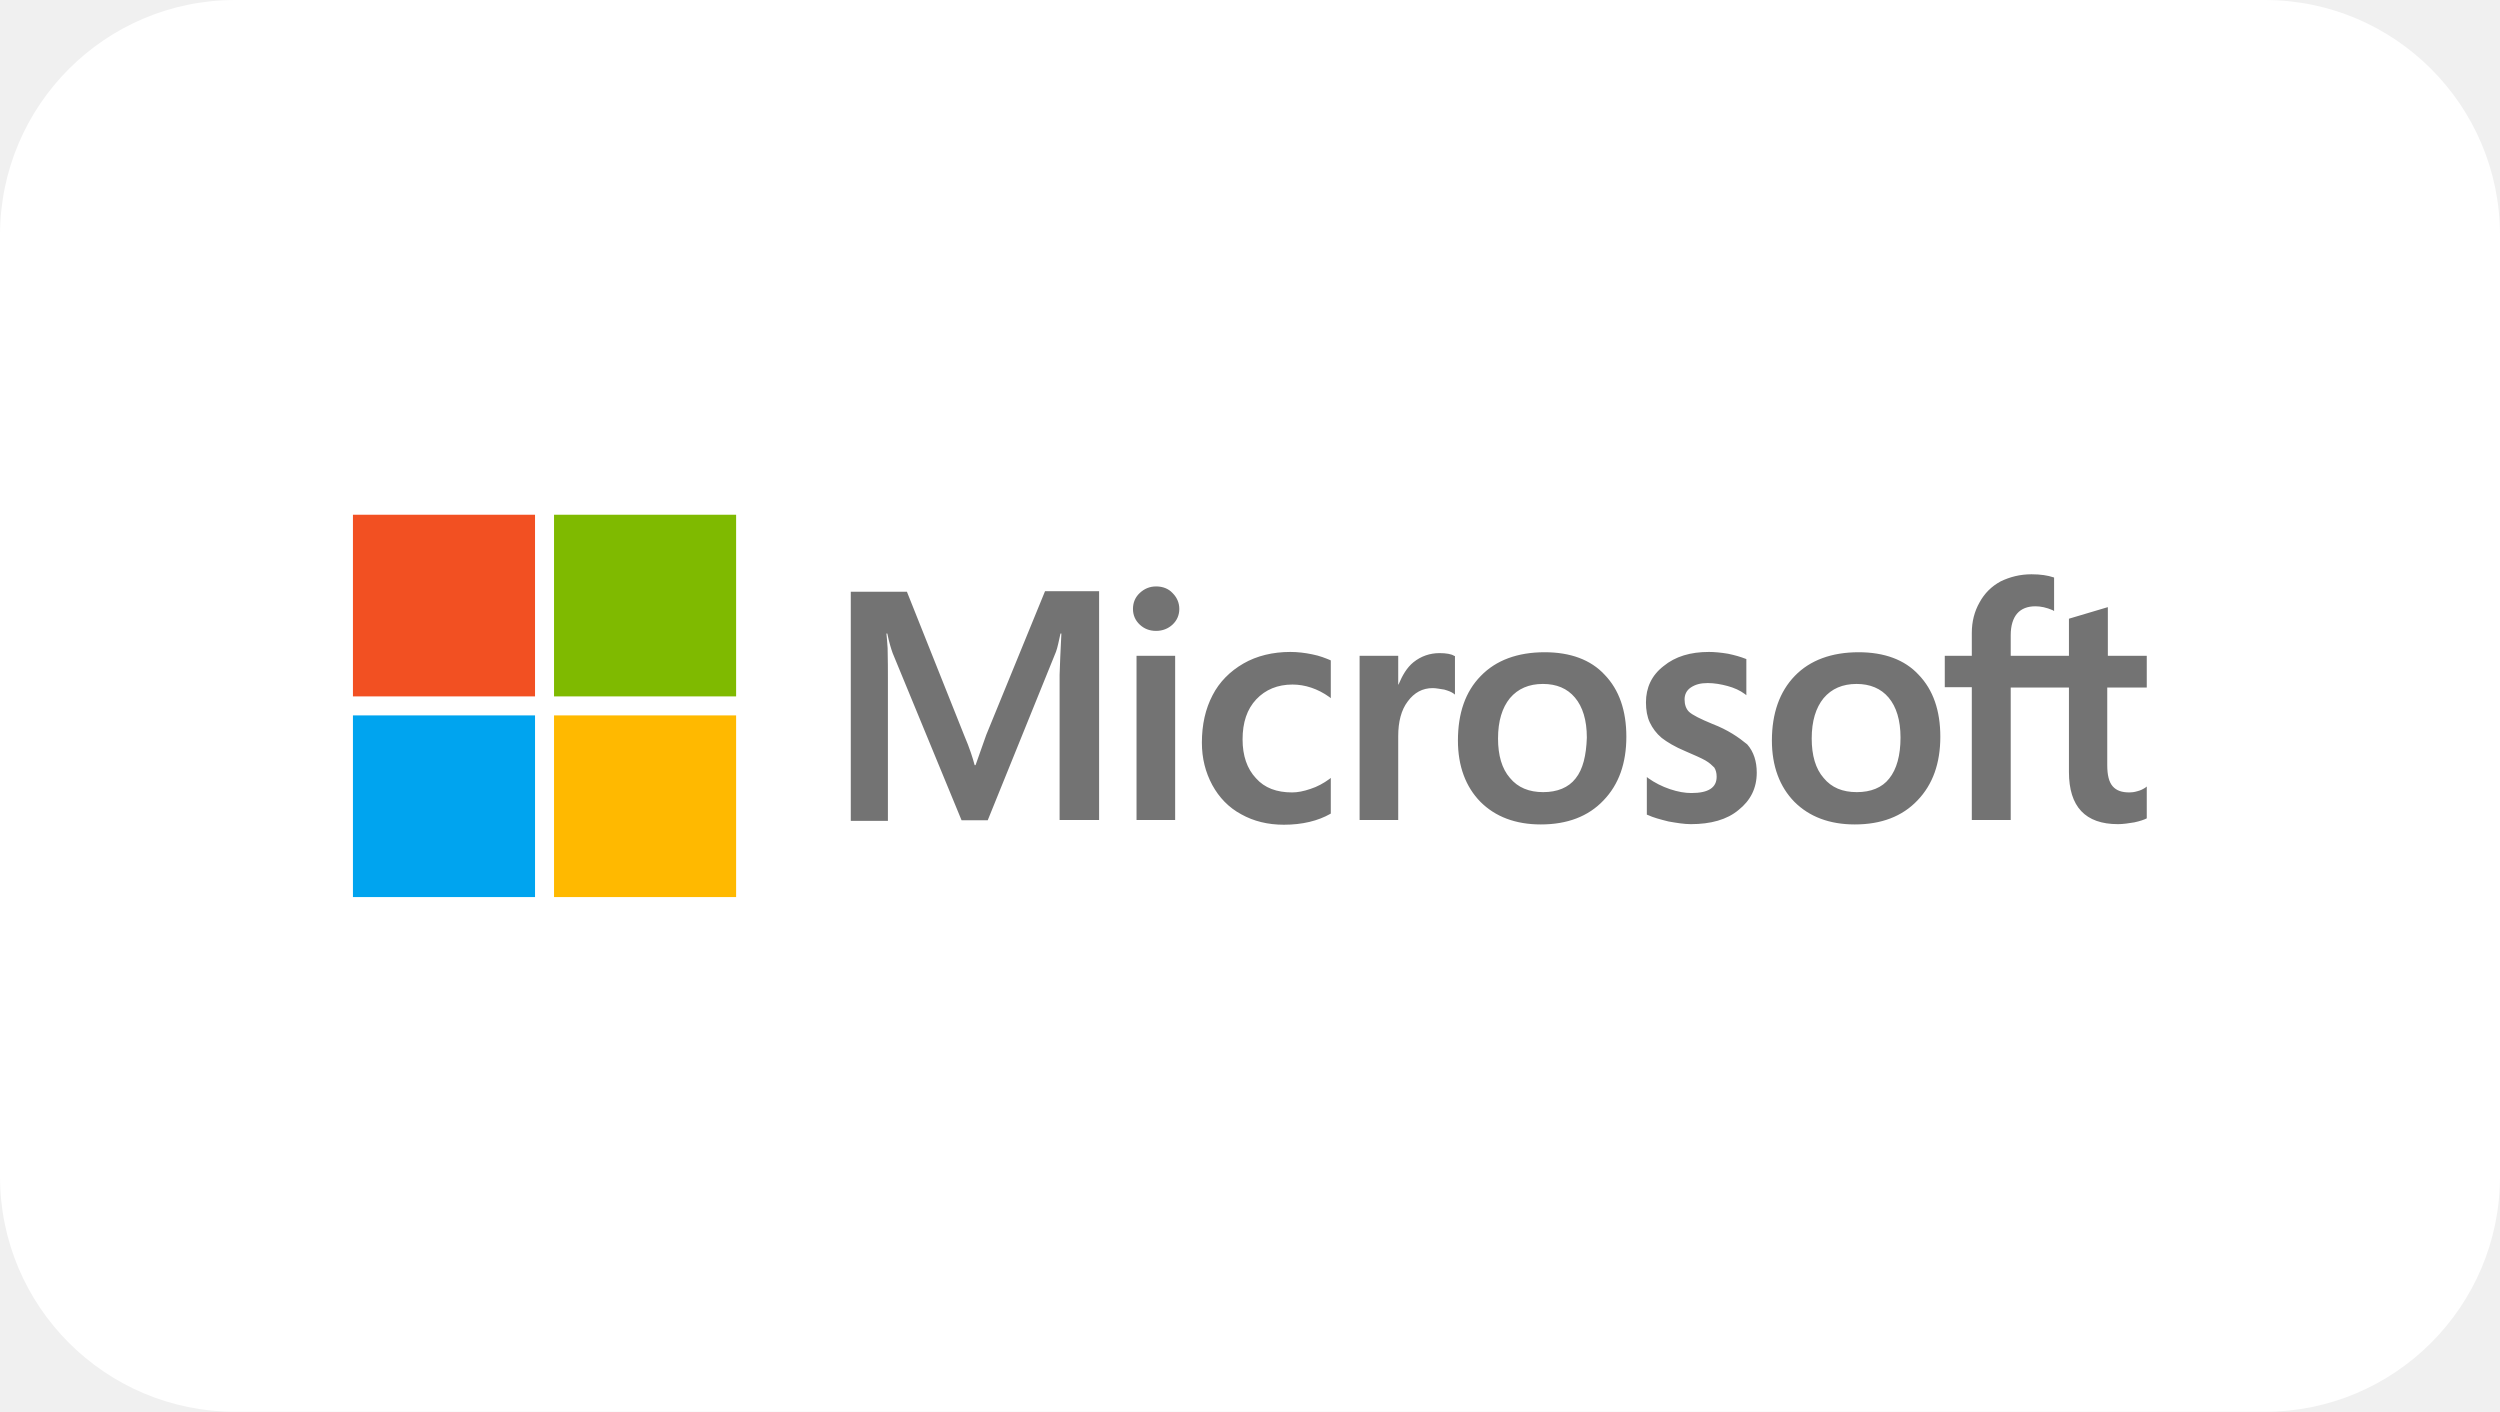
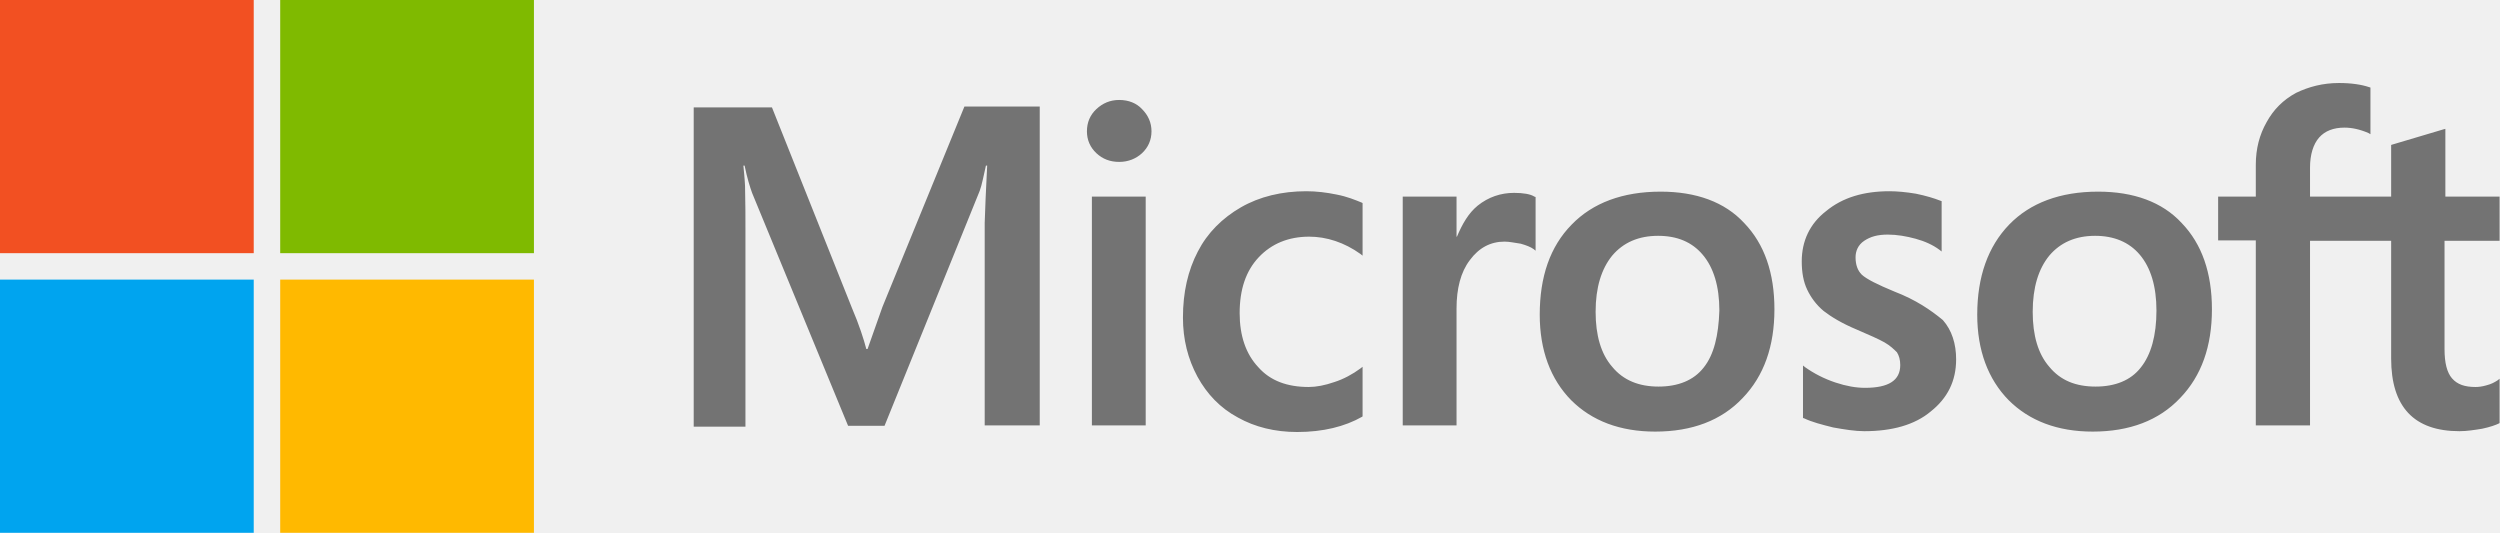
- <svg xmlns="http://www.w3.org/2000/svg" width="170" height="96" viewBox="0 0 170 96" fill="none">
-   <rect width="170" height="96" rx="16" fill="white" />
-   <g clip-path="url(#clip0_8_202)">
-     <path d="M67.064 49.975L66.337 52.031H66.276C66.155 51.567 65.933 50.862 65.569 50.016L61.671 40.24H57.853V55.82H60.378V46.206C60.378 45.602 60.378 44.916 60.358 44.07C60.337 43.647 60.297 43.324 60.277 43.082H60.337C60.459 43.687 60.6 44.13 60.701 44.412L65.387 55.78H67.165L71.81 44.312C71.911 44.05 72.012 43.526 72.113 43.082H72.174C72.113 44.231 72.073 45.259 72.053 45.884V55.76H74.739V40.2H71.063L67.064 49.975V49.975ZM77.284 44.594H79.91V55.76H77.284V44.594ZM78.617 39.877C78.173 39.877 77.809 40.039 77.506 40.321C77.203 40.603 77.042 40.966 77.042 41.409C77.042 41.833 77.203 42.195 77.506 42.477C77.809 42.76 78.173 42.901 78.617 42.901C79.062 42.901 79.445 42.739 79.728 42.477C80.031 42.195 80.193 41.833 80.193 41.409C80.193 40.986 80.031 40.623 79.728 40.321C79.466 40.039 79.082 39.877 78.617 39.877V39.877ZM89.222 44.493C88.737 44.392 88.232 44.332 87.747 44.332C86.555 44.332 85.465 44.594 84.556 45.118C83.647 45.642 82.92 46.367 82.455 47.274C81.97 48.202 81.728 49.27 81.728 50.499C81.728 51.567 81.97 52.515 82.435 53.381C82.899 54.228 83.546 54.913 84.414 55.377C85.242 55.84 86.212 56.082 87.303 56.082C88.555 56.082 89.626 55.82 90.474 55.336L90.494 55.316V52.898L90.393 52.978C90.009 53.26 89.565 53.502 89.121 53.643C88.656 53.805 88.232 53.885 87.868 53.885C86.818 53.885 85.99 53.583 85.404 52.918C84.798 52.273 84.495 51.386 84.495 50.278C84.495 49.129 84.798 48.222 85.424 47.557C86.05 46.892 86.879 46.549 87.888 46.549C88.737 46.549 89.605 46.831 90.393 47.395L90.494 47.476V44.916L90.474 44.896C90.13 44.755 89.747 44.594 89.222 44.493V44.493ZM97.887 44.412C97.24 44.412 96.635 44.614 96.109 45.037C95.665 45.4 95.362 45.924 95.099 46.549H95.079V44.594H92.453V55.76H95.079V50.056C95.079 49.088 95.281 48.282 95.725 47.698C96.17 47.093 96.736 46.791 97.422 46.791C97.665 46.791 97.907 46.851 98.21 46.892C98.493 46.972 98.695 47.053 98.836 47.154L98.937 47.234V44.614L98.876 44.594C98.695 44.473 98.331 44.412 97.887 44.412V44.412ZM105.037 44.352C103.199 44.352 101.725 44.896 100.694 45.964C99.644 47.032 99.139 48.504 99.139 50.358C99.139 52.092 99.664 53.502 100.674 54.53C101.684 55.538 103.058 56.062 104.775 56.062C106.572 56.062 108.006 55.518 109.036 54.429C110.087 53.341 110.592 51.89 110.592 50.096C110.592 48.322 110.107 46.912 109.117 45.884C108.168 44.856 106.774 44.352 105.037 44.352V44.352ZM107.138 52.938C106.653 53.563 105.885 53.865 104.936 53.865C103.987 53.865 103.219 53.563 102.674 52.898C102.129 52.273 101.866 51.366 101.866 50.217C101.866 49.028 102.149 48.121 102.674 47.476C103.219 46.831 103.967 46.508 104.916 46.508C105.845 46.508 106.572 46.811 107.097 47.436C107.623 48.06 107.905 48.967 107.905 50.157C107.865 51.366 107.643 52.313 107.138 52.938V52.938ZM116.449 49.229C115.621 48.887 115.096 48.625 114.854 48.403C114.652 48.202 114.551 47.919 114.551 47.557C114.551 47.254 114.672 46.952 114.975 46.75C115.278 46.549 115.621 46.448 116.126 46.448C116.571 46.448 117.035 46.529 117.48 46.65C117.924 46.77 118.328 46.952 118.651 47.194L118.752 47.274V44.816L118.691 44.795C118.388 44.674 117.984 44.553 117.5 44.453C117.015 44.372 116.571 44.332 116.207 44.332C114.955 44.332 113.925 44.634 113.117 45.299C112.309 45.924 111.925 46.77 111.925 47.758C111.925 48.282 112.006 48.746 112.187 49.129C112.369 49.512 112.632 49.874 112.995 50.177C113.359 50.459 113.884 50.781 114.611 51.084C115.217 51.346 115.682 51.547 115.965 51.709C116.247 51.87 116.429 52.051 116.571 52.192C116.672 52.353 116.732 52.555 116.732 52.817C116.732 53.563 116.167 53.926 115.015 53.926C114.571 53.926 114.106 53.845 113.561 53.664C113.016 53.482 112.511 53.22 112.086 52.918L111.985 52.837V55.397L112.046 55.417C112.43 55.598 112.894 55.719 113.46 55.861C114.026 55.961 114.531 56.042 114.975 56.042C116.328 56.042 117.439 55.739 118.227 55.074C119.035 54.429 119.459 53.603 119.459 52.535C119.459 51.789 119.257 51.124 118.813 50.62C118.227 50.136 117.5 49.633 116.449 49.229V49.229ZM126.387 44.352C124.549 44.352 123.075 44.896 122.044 45.964C121.014 47.032 120.489 48.504 120.489 50.358C120.489 52.092 121.014 53.502 122.024 54.53C123.034 55.538 124.408 56.062 126.125 56.062C127.922 56.062 129.356 55.518 130.386 54.429C131.437 53.341 131.942 51.89 131.942 50.096C131.942 48.322 131.457 46.912 130.467 45.884C129.518 44.856 128.124 44.352 126.387 44.352V44.352ZM128.468 52.938C127.983 53.563 127.215 53.865 126.266 53.865C125.296 53.865 124.549 53.563 124.004 52.898C123.458 52.273 123.196 51.366 123.196 50.217C123.196 49.028 123.479 48.121 124.004 47.476C124.549 46.831 125.296 46.508 126.246 46.508C127.155 46.508 127.902 46.811 128.427 47.436C128.952 48.06 129.235 48.967 129.235 50.157C129.235 51.366 128.973 52.313 128.468 52.938V52.938ZM145.98 46.75V44.594H143.334V41.288L143.253 41.309L140.748 42.054L140.688 42.074V44.594H136.729V43.183C136.729 42.538 136.89 42.034 137.173 41.712C137.456 41.389 137.88 41.228 138.405 41.228C138.769 41.228 139.153 41.309 139.577 41.49L139.678 41.55V39.273L139.617 39.253C139.254 39.132 138.769 39.051 138.143 39.051C137.355 39.051 136.668 39.233 136.042 39.535C135.416 39.877 134.951 40.341 134.608 40.966C134.265 41.571 134.083 42.256 134.083 43.042V44.594H132.245V46.73H134.083V55.76H136.729V46.75H140.688V52.495C140.688 54.853 141.799 56.042 144.021 56.042C144.384 56.042 144.768 55.981 145.131 55.921C145.515 55.84 145.798 55.739 145.96 55.659L145.98 55.639V53.482L145.879 53.563C145.717 53.664 145.576 53.744 145.333 53.805C145.131 53.865 144.95 53.885 144.808 53.885C144.283 53.885 143.92 53.764 143.657 53.462C143.415 53.18 143.293 52.716 143.293 52.031V46.75H145.98V46.75Z" fill="#737373" />
-     <path d="M24 35H36.382V47.355H24V35Z" fill="#F25022" />
-     <path d="M37.674 35H50.056V47.355H37.674V35Z" fill="#7FBA00" />
-     <path d="M24 48.645H36.382V61H24V48.645Z" fill="#00A4EF" />
-     <path d="M37.674 48.645H50.056V61H37.674V48.645Z" fill="#FFB900" />
+ <svg xmlns="http://www.w3.org/2000/svg" width="122" height="26" viewBox="0 0 122 26" fill="none">
+   <g clip-path="url(#clip0_8_204)">
+     <path d="M43.064 14.975L42.337 17.031H42.276C42.155 16.567 41.932 15.862 41.569 15.015L37.671 5.24H33.853V20.82H36.378V11.206C36.378 10.601 36.378 9.916 36.358 9.07C36.337 8.646 36.297 8.324 36.277 8.082H36.337C36.459 8.687 36.6 9.13 36.701 9.412L41.387 20.78H43.165L47.81 9.312C47.911 9.05 48.012 8.526 48.113 8.082H48.174C48.113 9.231 48.073 10.259 48.053 10.884V20.76H50.739V5.2H47.063L43.064 14.975ZM53.284 9.594H55.91V20.76H53.284V9.594ZM54.617 4.878C54.173 4.878 53.809 5.039 53.506 5.321C53.203 5.603 53.042 5.966 53.042 6.409C53.042 6.833 53.203 7.195 53.506 7.478C53.809 7.76 54.173 7.901 54.617 7.901C55.062 7.901 55.445 7.74 55.728 7.478C56.031 7.195 56.193 6.833 56.193 6.409C56.193 5.986 56.031 5.623 55.728 5.321C55.466 5.039 55.082 4.878 54.617 4.878ZM65.222 9.493C64.737 9.392 64.232 9.332 63.747 9.332C62.555 9.332 61.465 9.594 60.556 10.118C59.647 10.642 58.92 11.367 58.455 12.274C57.97 13.201 57.728 14.27 57.728 15.499C57.728 16.567 57.97 17.515 58.435 18.381C58.899 19.228 59.546 19.913 60.414 20.377C61.242 20.84 62.212 21.082 63.303 21.082C64.555 21.082 65.626 20.82 66.474 20.336L66.494 20.316V17.898L66.393 17.978C66.009 18.261 65.565 18.502 65.121 18.643C64.656 18.805 64.232 18.885 63.868 18.885C62.818 18.885 61.99 18.583 61.404 17.918C60.798 17.273 60.495 16.386 60.495 15.277C60.495 14.129 60.798 13.222 61.424 12.557C62.05 11.892 62.879 11.549 63.889 11.549C64.737 11.549 65.605 11.831 66.393 12.395L66.494 12.476V9.916L66.474 9.896C66.13 9.755 65.747 9.594 65.222 9.493ZM73.887 9.412C73.24 9.412 72.635 9.614 72.109 10.037C71.665 10.4 71.362 10.924 71.099 11.549H71.079V9.594H68.453V20.76H71.079V15.056C71.079 14.088 71.281 13.282 71.725 12.698C72.17 12.093 72.736 11.791 73.422 11.791C73.665 11.791 73.907 11.851 74.21 11.892C74.493 11.972 74.695 12.053 74.836 12.153L74.937 12.234V9.614L74.876 9.594C74.695 9.473 74.331 9.412 73.887 9.412ZM81.037 9.352C79.199 9.352 77.725 9.896 76.694 10.964C75.644 12.033 75.139 13.504 75.139 15.358C75.139 17.091 75.664 18.502 76.674 19.53C77.684 20.538 79.058 21.062 80.775 21.062C82.572 21.062 84.006 20.518 85.037 19.429C86.087 18.341 86.592 16.89 86.592 15.096C86.592 13.322 86.107 11.912 85.117 10.884C84.168 9.856 82.774 9.352 81.037 9.352ZM83.138 17.938C82.653 18.563 81.885 18.865 80.936 18.865C79.987 18.865 79.219 18.563 78.674 17.898C78.129 17.273 77.866 16.366 77.866 15.217C77.866 14.028 78.149 13.121 78.674 12.476C79.219 11.831 79.967 11.508 80.916 11.508C81.845 11.508 82.572 11.811 83.097 12.436C83.623 13.06 83.905 13.967 83.905 15.157C83.865 16.366 83.643 17.313 83.138 17.938ZM92.449 14.229C91.621 13.887 91.096 13.625 90.854 13.403C90.652 13.201 90.551 12.919 90.551 12.557C90.551 12.254 90.672 11.952 90.975 11.75C91.278 11.549 91.621 11.448 92.126 11.448C92.571 11.448 93.035 11.529 93.48 11.65C93.924 11.771 94.328 11.952 94.651 12.194L94.752 12.274V9.815L94.691 9.795C94.388 9.674 93.984 9.553 93.5 9.453C93.015 9.372 92.571 9.332 92.207 9.332C90.955 9.332 89.924 9.634 89.117 10.299C88.309 10.924 87.925 11.771 87.925 12.758C87.925 13.282 88.006 13.746 88.188 14.129C88.369 14.512 88.632 14.874 88.995 15.177C89.359 15.459 89.884 15.781 90.611 16.084C91.217 16.346 91.682 16.547 91.965 16.709C92.247 16.87 92.429 17.051 92.571 17.192C92.672 17.354 92.732 17.555 92.732 17.817C92.732 18.563 92.167 18.926 91.015 18.926C90.571 18.926 90.106 18.845 89.561 18.664C89.016 18.482 88.511 18.22 88.087 17.918L87.986 17.837V20.397L88.046 20.417C88.43 20.598 88.894 20.719 89.46 20.86C90.025 20.961 90.531 21.042 90.975 21.042C92.328 21.042 93.439 20.739 94.227 20.074C95.035 19.429 95.459 18.603 95.459 17.535C95.459 16.789 95.257 16.124 94.813 15.62C94.227 15.136 93.5 14.633 92.449 14.229ZM102.387 9.352C100.549 9.352 99.075 9.896 98.044 10.964C97.014 12.033 96.489 13.504 96.489 15.358C96.489 17.091 97.014 18.502 98.024 19.53C99.034 20.538 100.408 21.062 102.125 21.062C103.922 21.062 105.356 20.518 106.386 19.429C107.437 18.341 107.942 16.89 107.942 15.096C107.942 13.322 107.457 11.912 106.467 10.884C105.518 9.856 104.124 9.352 102.387 9.352ZM104.468 17.938C103.983 18.563 103.215 18.865 102.266 18.865C101.296 18.865 100.549 18.563 100.004 17.898C99.458 17.273 99.196 16.366 99.196 15.217C99.196 14.028 99.478 13.121 100.004 12.476C100.549 11.831 101.296 11.508 102.246 11.508C103.155 11.508 103.902 11.811 104.427 12.436C104.952 13.06 105.235 13.967 105.235 15.157C105.235 16.366 104.973 17.313 104.468 17.938ZM121.98 11.75V9.594H119.334V6.288L119.253 6.309L116.748 7.054L116.688 7.074V9.594H112.729V8.183C112.729 7.538 112.89 7.034 113.173 6.712C113.456 6.389 113.88 6.228 114.405 6.228C114.769 6.228 115.153 6.309 115.577 6.49L115.678 6.55V4.273L115.617 4.253C115.254 4.132 114.769 4.051 114.143 4.051C113.355 4.051 112.668 4.233 112.042 4.535C111.416 4.878 110.951 5.341 110.608 5.966C110.265 6.571 110.083 7.256 110.083 8.042V9.594H108.245V11.73H110.083V20.76H112.729V11.75H116.688V17.495C116.688 19.853 117.799 21.042 120.021 21.042C120.384 21.042 120.768 20.981 121.131 20.921C121.515 20.84 121.798 20.739 121.96 20.659L121.98 20.639V18.482L121.879 18.563C121.717 18.664 121.576 18.744 121.333 18.805C121.131 18.865 120.95 18.885 120.808 18.885C120.283 18.885 119.92 18.764 119.657 18.462C119.415 18.18 119.293 17.716 119.293 17.031V11.75H121.98Z" fill="#737373" />
+     <path d="M0 0H12.382V12.355H0V0Z" fill="#F25022" />
+     <path d="M13.674 0H26.056V12.355H13.674V0Z" fill="#7FBA00" />
+     <path d="M0 13.645H12.382V26H0V13.645Z" fill="#00A4EF" />
+     <path d="M13.674 13.645H26.056V26H13.674V13.645Z" fill="#FFB900" />
  </g>
  <defs>
-     <clipPath id="clip0_8_202">
-       <rect width="122" height="26" fill="white" transform="translate(24 35)" />
+     <clipPath id="clip0_8_204">
+       <rect width="122" height="26" fill="white" />
    </clipPath>
  </defs>
</svg>
